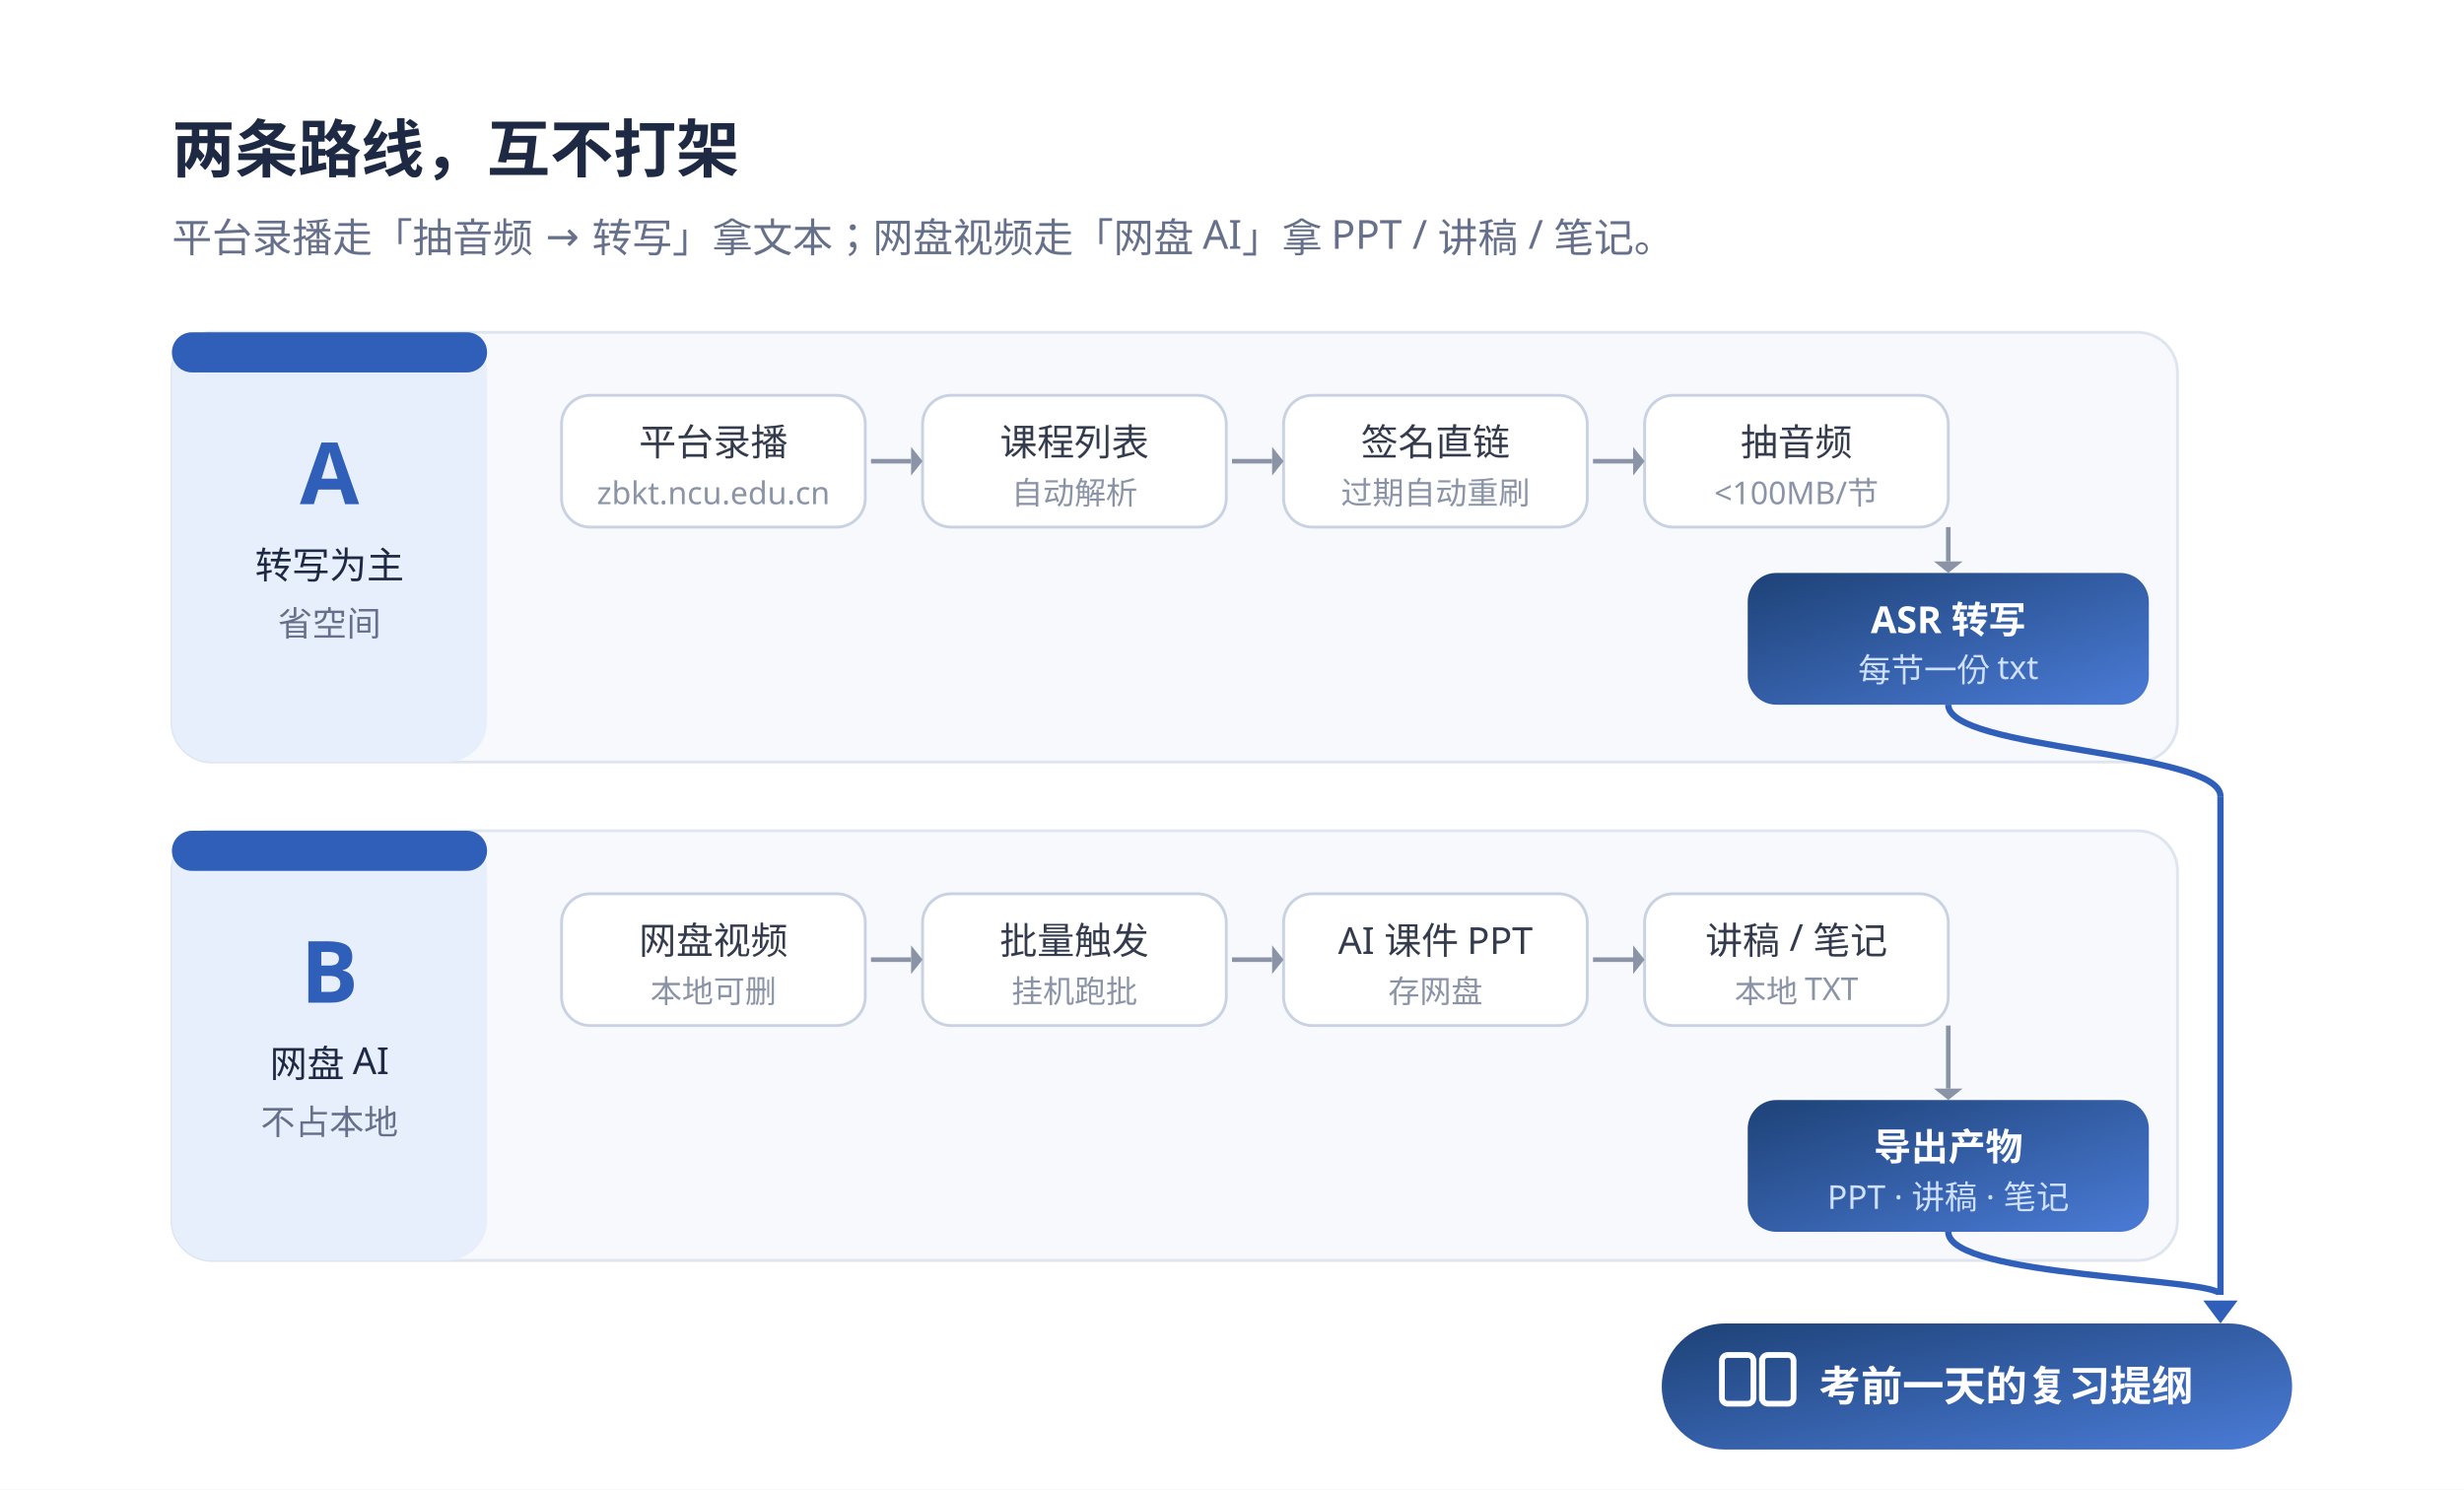
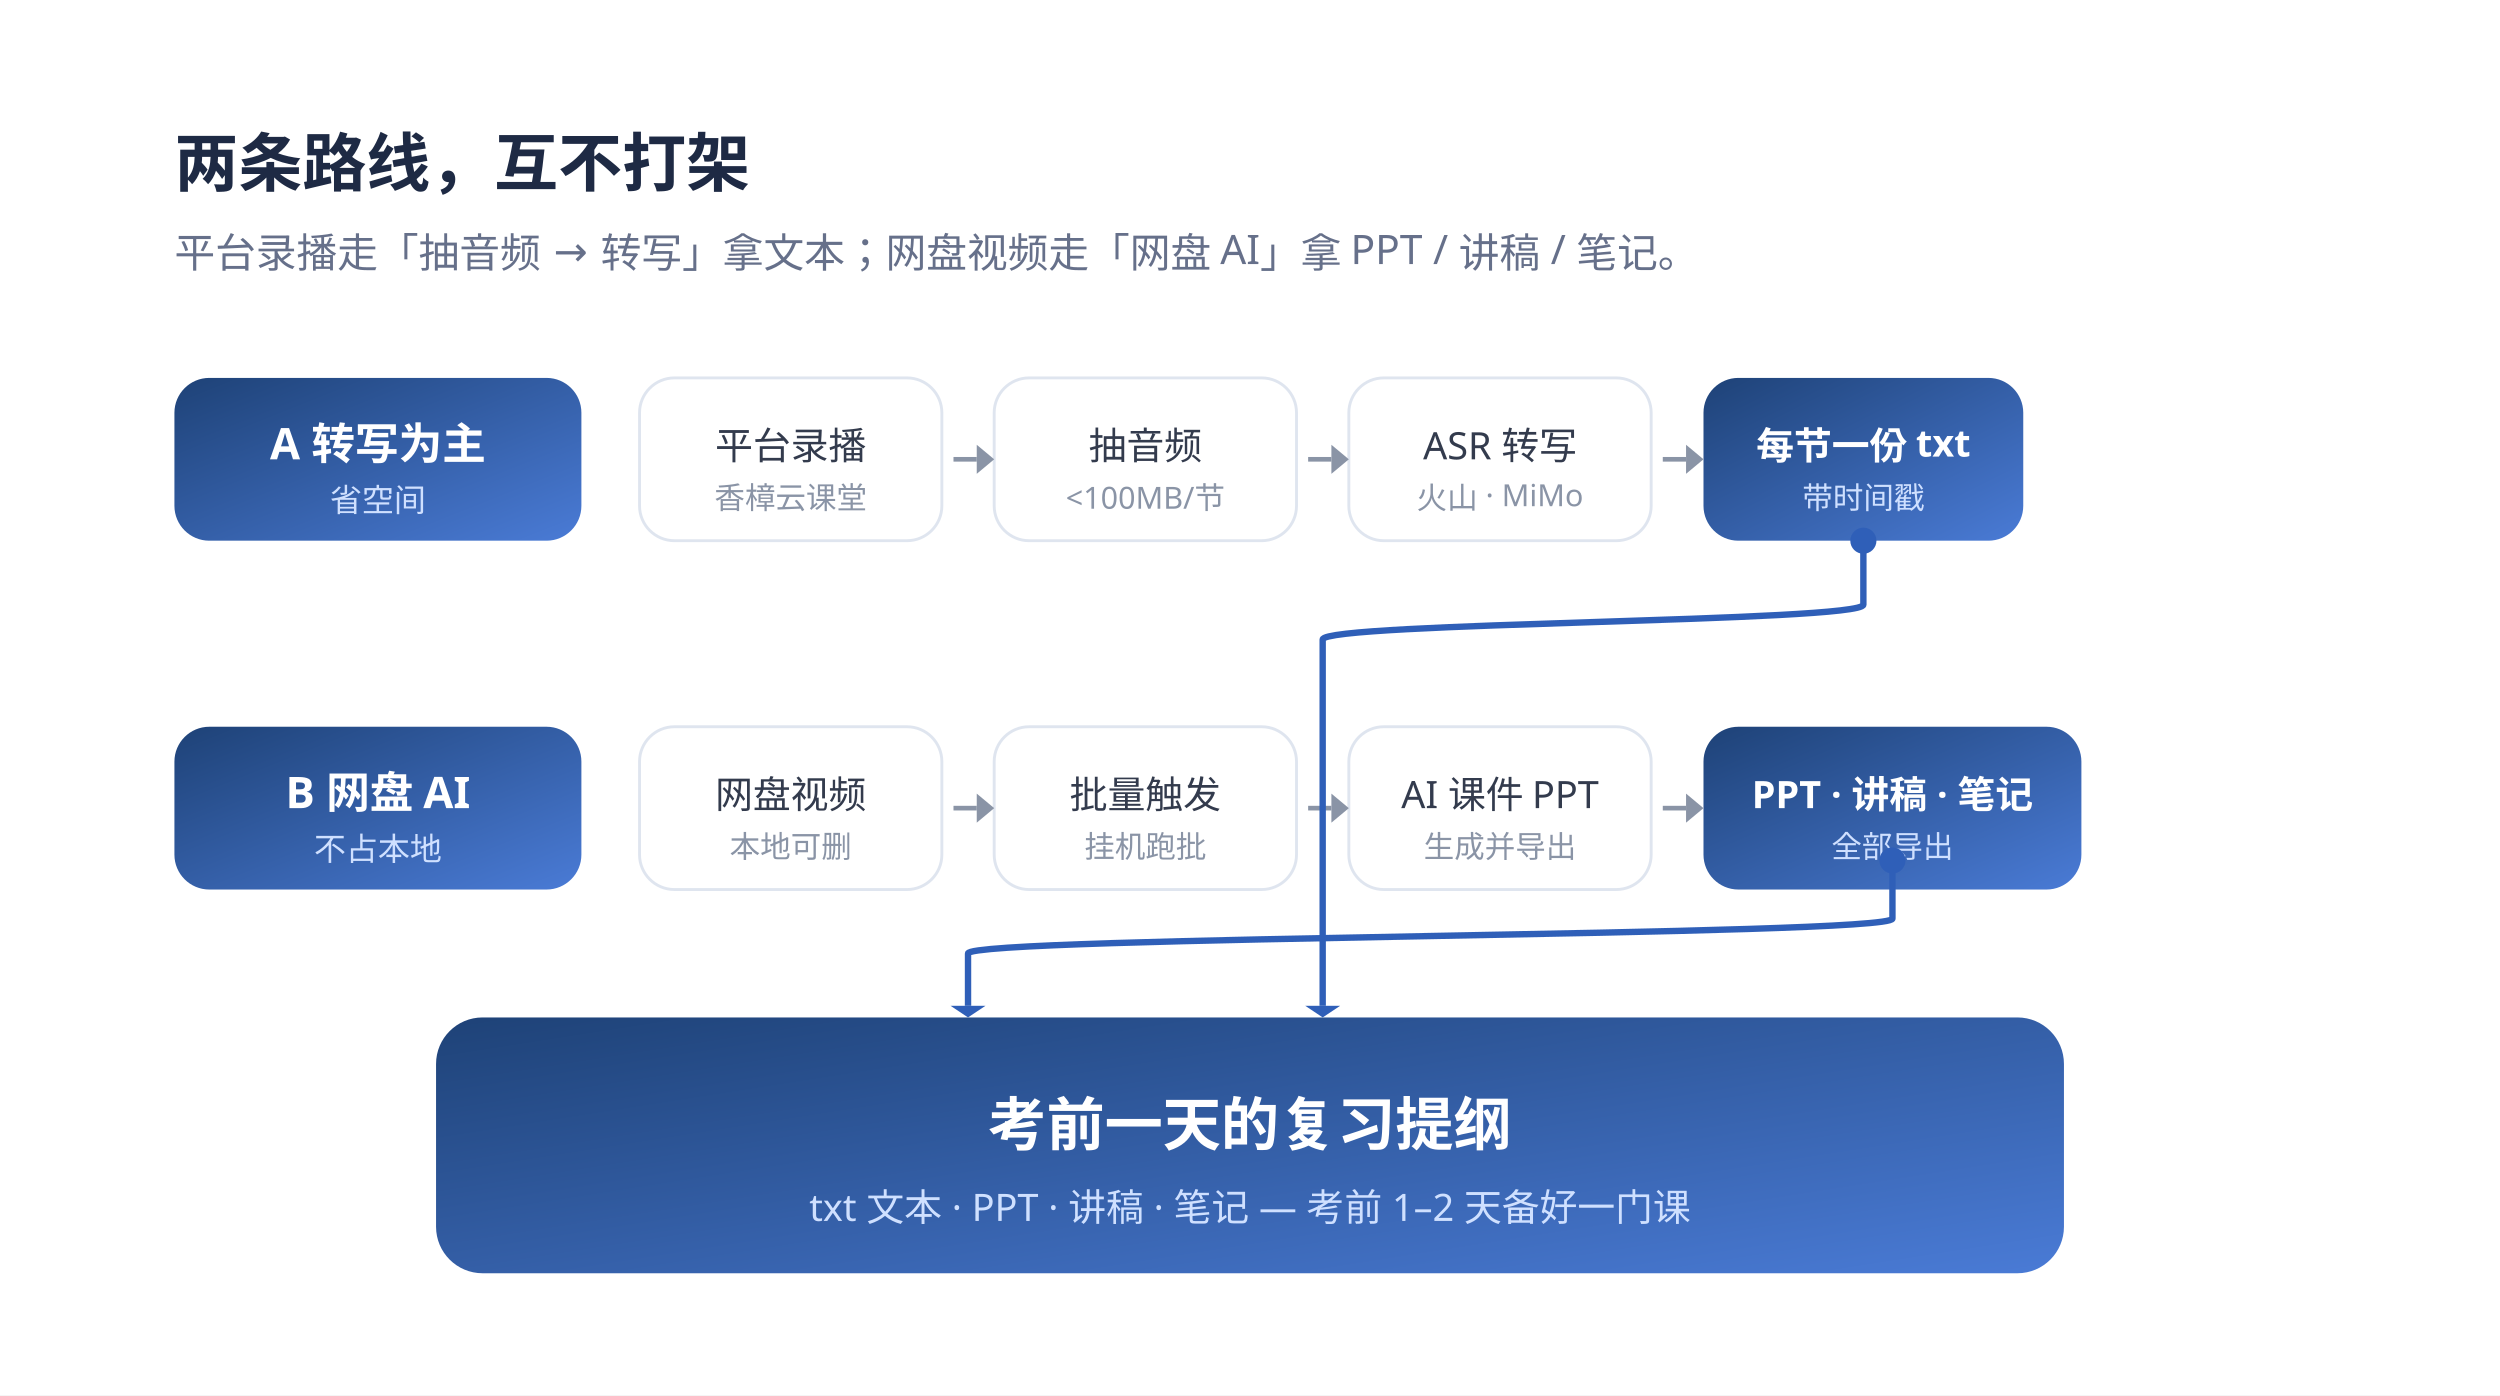
- <svg xmlns="http://www.w3.org/2000/svg" width="860" height="520" viewBox="0 0 860 520" font-family="PingFang SC, Microsoft YaHei, sans-serif">
+ <svg xmlns="http://www.w3.org/2000/svg" width="860" height="480" viewBox="0 0 860 480" font-family="PingFang SC, Microsoft YaHei, sans-serif">
  <defs>
    <linearGradient id="accent" x1="0" y1="0" x2="1" y2="1">
      <stop offset="0" stop-color="#1e4277" />
      <stop offset="1" stop-color="#4a7bd6" />
    </linearGradient>
  </defs>
-   <rect width="860" height="520" fill="#ffffff" />
-   <text x="60" y="60" font-size="22" font-weight="700" fill="#1e2a44">两条路线，互不打架</text>
-   <text x="60" y="88" font-size="14" fill="#66708a">平台录播走「抽音频 → 转写」拿文本；网盘视频走「网盘 AI」拿 PPT / 讲稿 / 笔记。</text>
-   <rect x="60" y="116" width="700" height="150" rx="14" fill="#f7f9fc" stroke="#dfe5ef" />
-   <rect x="60" y="116" width="110" height="150" rx="14" fill="#e8effc" />
-   <rect x="60" y="116" width="110" height="14" rx="7" fill="#2f5fb8" />
-   <text x="115" y="176" font-size="30" font-weight="700" fill="#2f5fb8" text-anchor="middle">A</text>
-   <text x="115" y="202" font-size="13" fill="#1e2a44" text-anchor="middle">转写为主</text>
-   <text x="115" y="222" font-size="12" fill="#66708a" text-anchor="middle">省空间</text>
+   <rect width="860" height="480" fill="#ffffff" />
+   <text x="60" y="64" font-size="22" font-weight="700" fill="#1e2a44">两条路线，互不打架</text>
+   <text x="60" y="92" font-size="14" fill="#66708a">平台录播走「抽音频 → 转写」拿文本；网盘视频走「网盘 AI」拿 PPT / 讲稿 / 笔记。</text>
+   <rect x="60" y="130" width="140" height="56" rx="12" fill="url(#accent)" />
+   <text x="130" y="158" font-size="15" font-weight="700" fill="#ffffff" text-anchor="middle">A 转写为主</text>
+   <text x="130" y="176" font-size="11" fill="#cfe0ff" text-anchor="middle">省空间</text>
  <g font-size="13" fill="#333b4d">
-     <rect x="196" y="138" width="106" height="46" rx="10" fill="#ffffff" stroke="#c9d2e2" />
-     <text x="249" y="159" text-anchor="middle">平台录播</text>
-     <text x="249" y="176" font-size="11" fill="#8a94a6" text-anchor="middle">zbkt.ncu.edu.cn</text>
-     <rect x="322" y="138" width="106" height="46" rx="10" fill="#ffffff" stroke="#c9d2e2" />
-     <text x="375" y="159" text-anchor="middle">课程列表</text>
-     <text x="375" y="176" font-size="11" fill="#8a94a6" text-anchor="middle">自动解析</text>
-     <rect x="448" y="138" width="106" height="46" rx="10" fill="#ffffff" stroke="#c9d2e2" />
-     <text x="501" y="159" text-anchor="middle">签名直链</text>
-     <text x="501" y="176" font-size="11" fill="#8a94a6" text-anchor="middle">过期自动重刷</text>
-     <rect x="574" y="138" width="106" height="46" rx="10" fill="#ffffff" stroke="#c9d2e2" />
-     <text x="627" y="159" text-anchor="middle">抽音频</text>
-     <text x="627" y="176" font-size="11" fill="#8a94a6" text-anchor="middle">&lt;100MB/节</text>
+     <rect x="220" y="130" width="104" height="56" rx="12" fill="#ffffff" stroke="#dfe5ef" />
+     <text x="272" y="158" text-anchor="middle">平台录播</text>
+     <text x="272" y="175" font-size="10.5" fill="#8a94a6" text-anchor="middle">香樟云课堂</text>
+     <rect x="342" y="130" width="104" height="56" rx="12" fill="#ffffff" stroke="#dfe5ef" />
+     <text x="394" y="158" text-anchor="middle">抽音频</text>
+     <text x="394" y="175" font-size="10.5" fill="#8a94a6" text-anchor="middle">&lt;100MB/节</text>
+     <rect x="464" y="130" width="104" height="56" rx="12" fill="#ffffff" stroke="#dfe5ef" />
+     <text x="516" y="158" text-anchor="middle">ASR 转写</text>
+     <text x="516" y="175" font-size="10.5" fill="#8a94a6" text-anchor="middle">火山 · MiMo</text>
  </g>
+   <rect x="586" y="130" width="110" height="56" rx="12" fill="url(#accent)" />
+   <text x="641" y="158" font-size="13" font-weight="600" fill="#ffffff" text-anchor="middle">每节一份 txt</text>
+   <text x="641" y="175" font-size="10.5" fill="#cfe0ff" text-anchor="middle">带时间戳</text>
  <g stroke="#8a94a6" stroke-width="1.6" fill="none">
-     <path d="M 304 161 L 318 161" />
-     <path d="M 430 161 L 444 161" />
-     <path d="M 556 161 L 570 161" />
+     <path d="M 328 158 L 336 158" />
+     <path d="M 450 158 L 458 158" />
+     <path d="M 572 158 L 580 158" />
  </g>
  <g fill="#8a94a6">
-     <path d="M 318 156 L 318 166 L 322 161 Z" />
-     <path d="M 444 156 L 444 166 L 448 161 Z" />
-     <path d="M 570 156 L 570 166 L 574 161 Z" />
+     <path d="M 336 153 L 336 163 L 342 158 Z" />
+     <path d="M 458 153 L 458 163 L 464 158 Z" />
+     <path d="M 580 153 L 580 163 L 586 158 Z" />
  </g>
-   <path d="M 680 184 L 680 196" stroke="#8a94a6" stroke-width="1.6" fill="none" />
-   <path d="M 675 196 L 685 196 L 680 200 Z" fill="#8a94a6" />
-   <rect x="610" y="200" width="140" height="46" rx="10" fill="url(#accent)" />
-   <text x="680" y="221" font-size="13" font-weight="600" fill="#ffffff" text-anchor="middle">ASR 转写</text>
-   <text x="680" y="238" font-size="11.5" fill="#cfe0ff" text-anchor="middle">每节一份 txt</text>
-   <rect x="60" y="290" width="700" height="150" rx="14" fill="#f7f9fc" stroke="#dfe5ef" />
-   <rect x="60" y="290" width="110" height="150" rx="14" fill="#e8effc" />
-   <rect x="60" y="290" width="110" height="14" rx="7" fill="#2f5fb8" />
-   <text x="115" y="350" font-size="30" font-weight="700" fill="#2f5fb8" text-anchor="middle">B</text>
-   <text x="115" y="376" font-size="13" fill="#1e2a44" text-anchor="middle">网盘 AI</text>
-   <text x="115" y="396" font-size="12" fill="#66708a" text-anchor="middle">不占本地</text>
+   <rect x="60" y="250" width="140" height="56" rx="12" fill="url(#accent)" />
+   <text x="130" y="278" font-size="15" font-weight="700" fill="#ffffff" text-anchor="middle">B 网盘 AI</text>
+   <text x="130" y="296" font-size="11" fill="#cfe0ff" text-anchor="middle">不占本地</text>
  <g font-size="13" fill="#333b4d">
-     <rect x="196" y="312" width="106" height="46" rx="10" fill="#ffffff" stroke="#c9d2e2" />
-     <text x="249" y="333" text-anchor="middle">网盘视频</text>
-     <text x="249" y="350" font-size="11" fill="#8a94a6" text-anchor="middle">本地可删</text>
-     <rect x="322" y="312" width="106" height="46" rx="10" fill="#ffffff" stroke="#c9d2e2" />
-     <text x="375" y="333" text-anchor="middle">批量触发</text>
-     <text x="375" y="350" font-size="11" fill="#8a94a6" text-anchor="middle">挂机跑批</text>
-     <rect x="448" y="312" width="106" height="46" rx="10" fill="#ffffff" stroke="#c9d2e2" />
-     <text x="501" y="333" text-anchor="middle">AI 课件 PPT</text>
-     <text x="501" y="350" font-size="11" fill="#8a94a6" text-anchor="middle">存网盘</text>
-     <rect x="574" y="312" width="106" height="46" rx="10" fill="#ffffff" stroke="#c9d2e2" />
-     <text x="627" y="333" text-anchor="middle">讲稿 / 笔记</text>
-     <text x="627" y="350" font-size="11" fill="#8a94a6" text-anchor="middle">本地 TXT</text>
+     <rect x="220" y="250" width="104" height="56" rx="12" fill="#ffffff" stroke="#dfe5ef" />
+     <text x="272" y="278" text-anchor="middle">网盘视频</text>
+     <text x="272" y="295" font-size="10.5" fill="#8a94a6" text-anchor="middle">本地可删</text>
+     <rect x="342" y="250" width="104" height="56" rx="12" fill="#ffffff" stroke="#dfe5ef" />
+     <text x="394" y="278" text-anchor="middle">批量触发</text>
+     <text x="394" y="295" font-size="10.5" fill="#8a94a6" text-anchor="middle">挂机跑批</text>
+     <rect x="464" y="250" width="104" height="56" rx="12" fill="#ffffff" stroke="#dfe5ef" />
+     <text x="516" y="278" text-anchor="middle">AI 课件 PPT</text>
+     <text x="516" y="295" font-size="10.5" fill="#8a94a6" text-anchor="middle">生成并导出</text>
  </g>
+   <rect x="586" y="250" width="130" height="56" rx="12" fill="url(#accent)" />
+   <text x="651" y="278" font-size="13" font-weight="600" fill="#ffffff" text-anchor="middle">PPT · 讲稿 · 笔记</text>
+   <text x="651" y="295" font-size="10.5" fill="#cfe0ff" text-anchor="middle">全部导出</text>
  <g stroke="#8a94a6" stroke-width="1.6" fill="none">
-     <path d="M 304 335 L 318 335" />
-     <path d="M 430 335 L 444 335" />
-     <path d="M 556 335 L 570 335" />
+     <path d="M 328 278 L 336 278" />
+     <path d="M 450 278 L 458 278" />
+     <path d="M 572 278 L 580 278" />
  </g>
  <g fill="#8a94a6">
-     <path d="M 318 330 L 318 340 L 322 335 Z" />
-     <path d="M 444 330 L 444 340 L 448 335 Z" />
-     <path d="M 570 330 L 570 340 L 574 335 Z" />
+     <path d="M 336 273 L 336 283 L 342 278 Z" />
+     <path d="M 458 273 L 458 283 L 464 278 Z" />
+     <path d="M 580 273 L 580 283 L 586 278 Z" />
  </g>
-   <path d="M 680 358 L 680 380" stroke="#8a94a6" stroke-width="1.6" fill="none" />
-   <path d="M 675 380 L 685 380 L 680 384 Z" fill="#8a94a6" />
-   <rect x="610" y="384" width="140" height="46" rx="10" fill="url(#accent)" />
-   <text x="680" y="405" font-size="13" font-weight="600" fill="#ffffff" text-anchor="middle">导出产物</text>
-   <text x="680" y="422" font-size="11.5" fill="#cfe0ff" text-anchor="middle">PPT · 讲稿 · 笔记</text>
+   <circle cx="641" cy="186" r="4.5" fill="#2f5fb8" />
+   <circle cx="651" cy="296" r="4.5" fill="#2f5fb8" />
  <g stroke="#2f5fb8" stroke-width="2.2" fill="none">
-     <path d="M 680 246 C 680 262 775 262 775 278" />
-     <path d="M 680 430 C 680 446 775 446 775 452" />
-     <path d="M 775 278 L 775 452" />
+     <path d="M 641 186 L 641 208 C 641 214 455 214 455 220 L 455 346" />
+     <path d="M 651 296 L 651 316 C 651 322 333 322 333 328 L 333 346" />
  </g>
-   <path d="M 769 454 L 781 454 L 775 462 Z" fill="#2f5fb8" />
-   <rect x="580" y="462" width="220" height="44" rx="22" fill="url(#accent)" />
-   <g fill="none" stroke="#ffffff" stroke-width="2">
-     <rect x="601" y="473" width="11" height="17" rx="2" />
-     <rect x="615" y="473" width="11" height="17" rx="2" />
-     <path d="M 615 474 L 615 489" />
-   </g>
-   <text x="635" y="489" font-size="14.5" font-weight="700" fill="#ffffff">考前一天的复习提纲</text>
+   <path d="M 449 346 L 461 346 L 455 350 Z" fill="#2f5fb8" />
+   <path d="M 327 346 L 339 346 L 333 350 Z" fill="#2f5fb8" />
+   <rect x="150" y="350" width="560" height="88" rx="16" fill="url(#accent)" />
+   <text x="430" y="394" font-size="20" font-weight="700" fill="#ffffff" text-anchor="middle">考前一天的复习提纲</text>
+   <text x="430" y="420" font-size="13" fill="#cfe0ff" text-anchor="middle">txt 文本 · PPT · 讲稿 · 笔记 — 考前 1–2 天备好一门课</text>
</svg>
